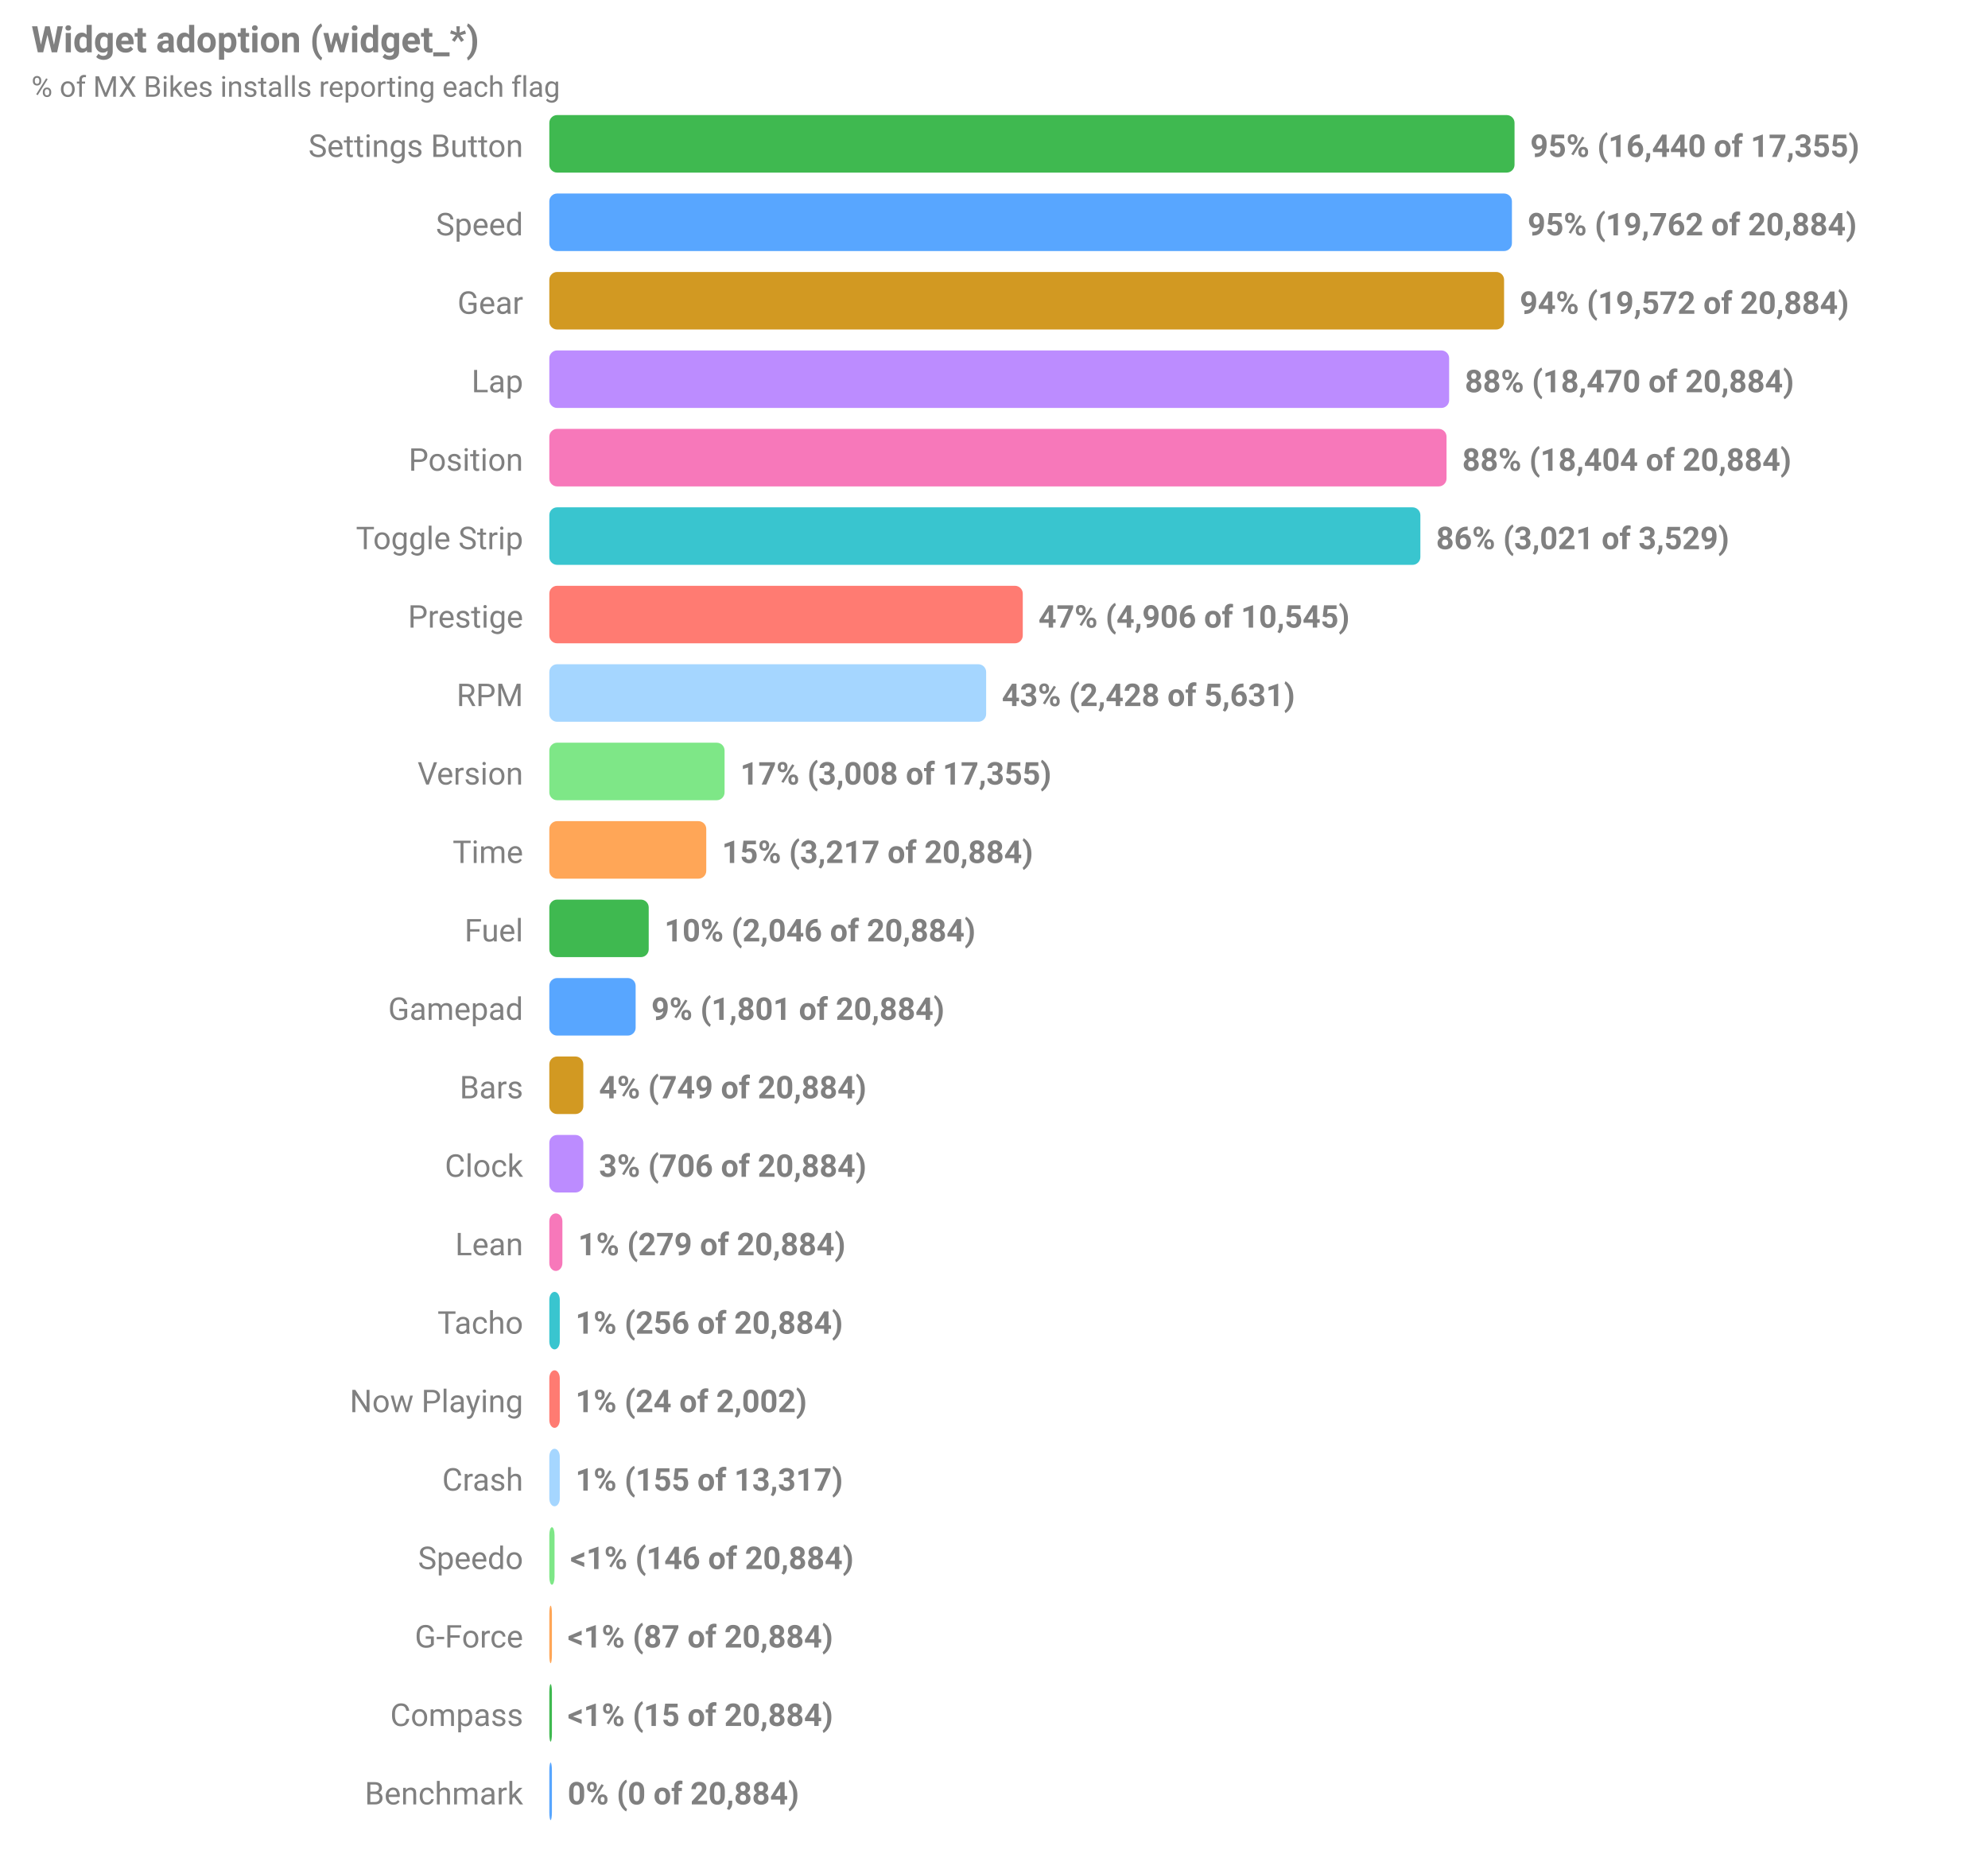
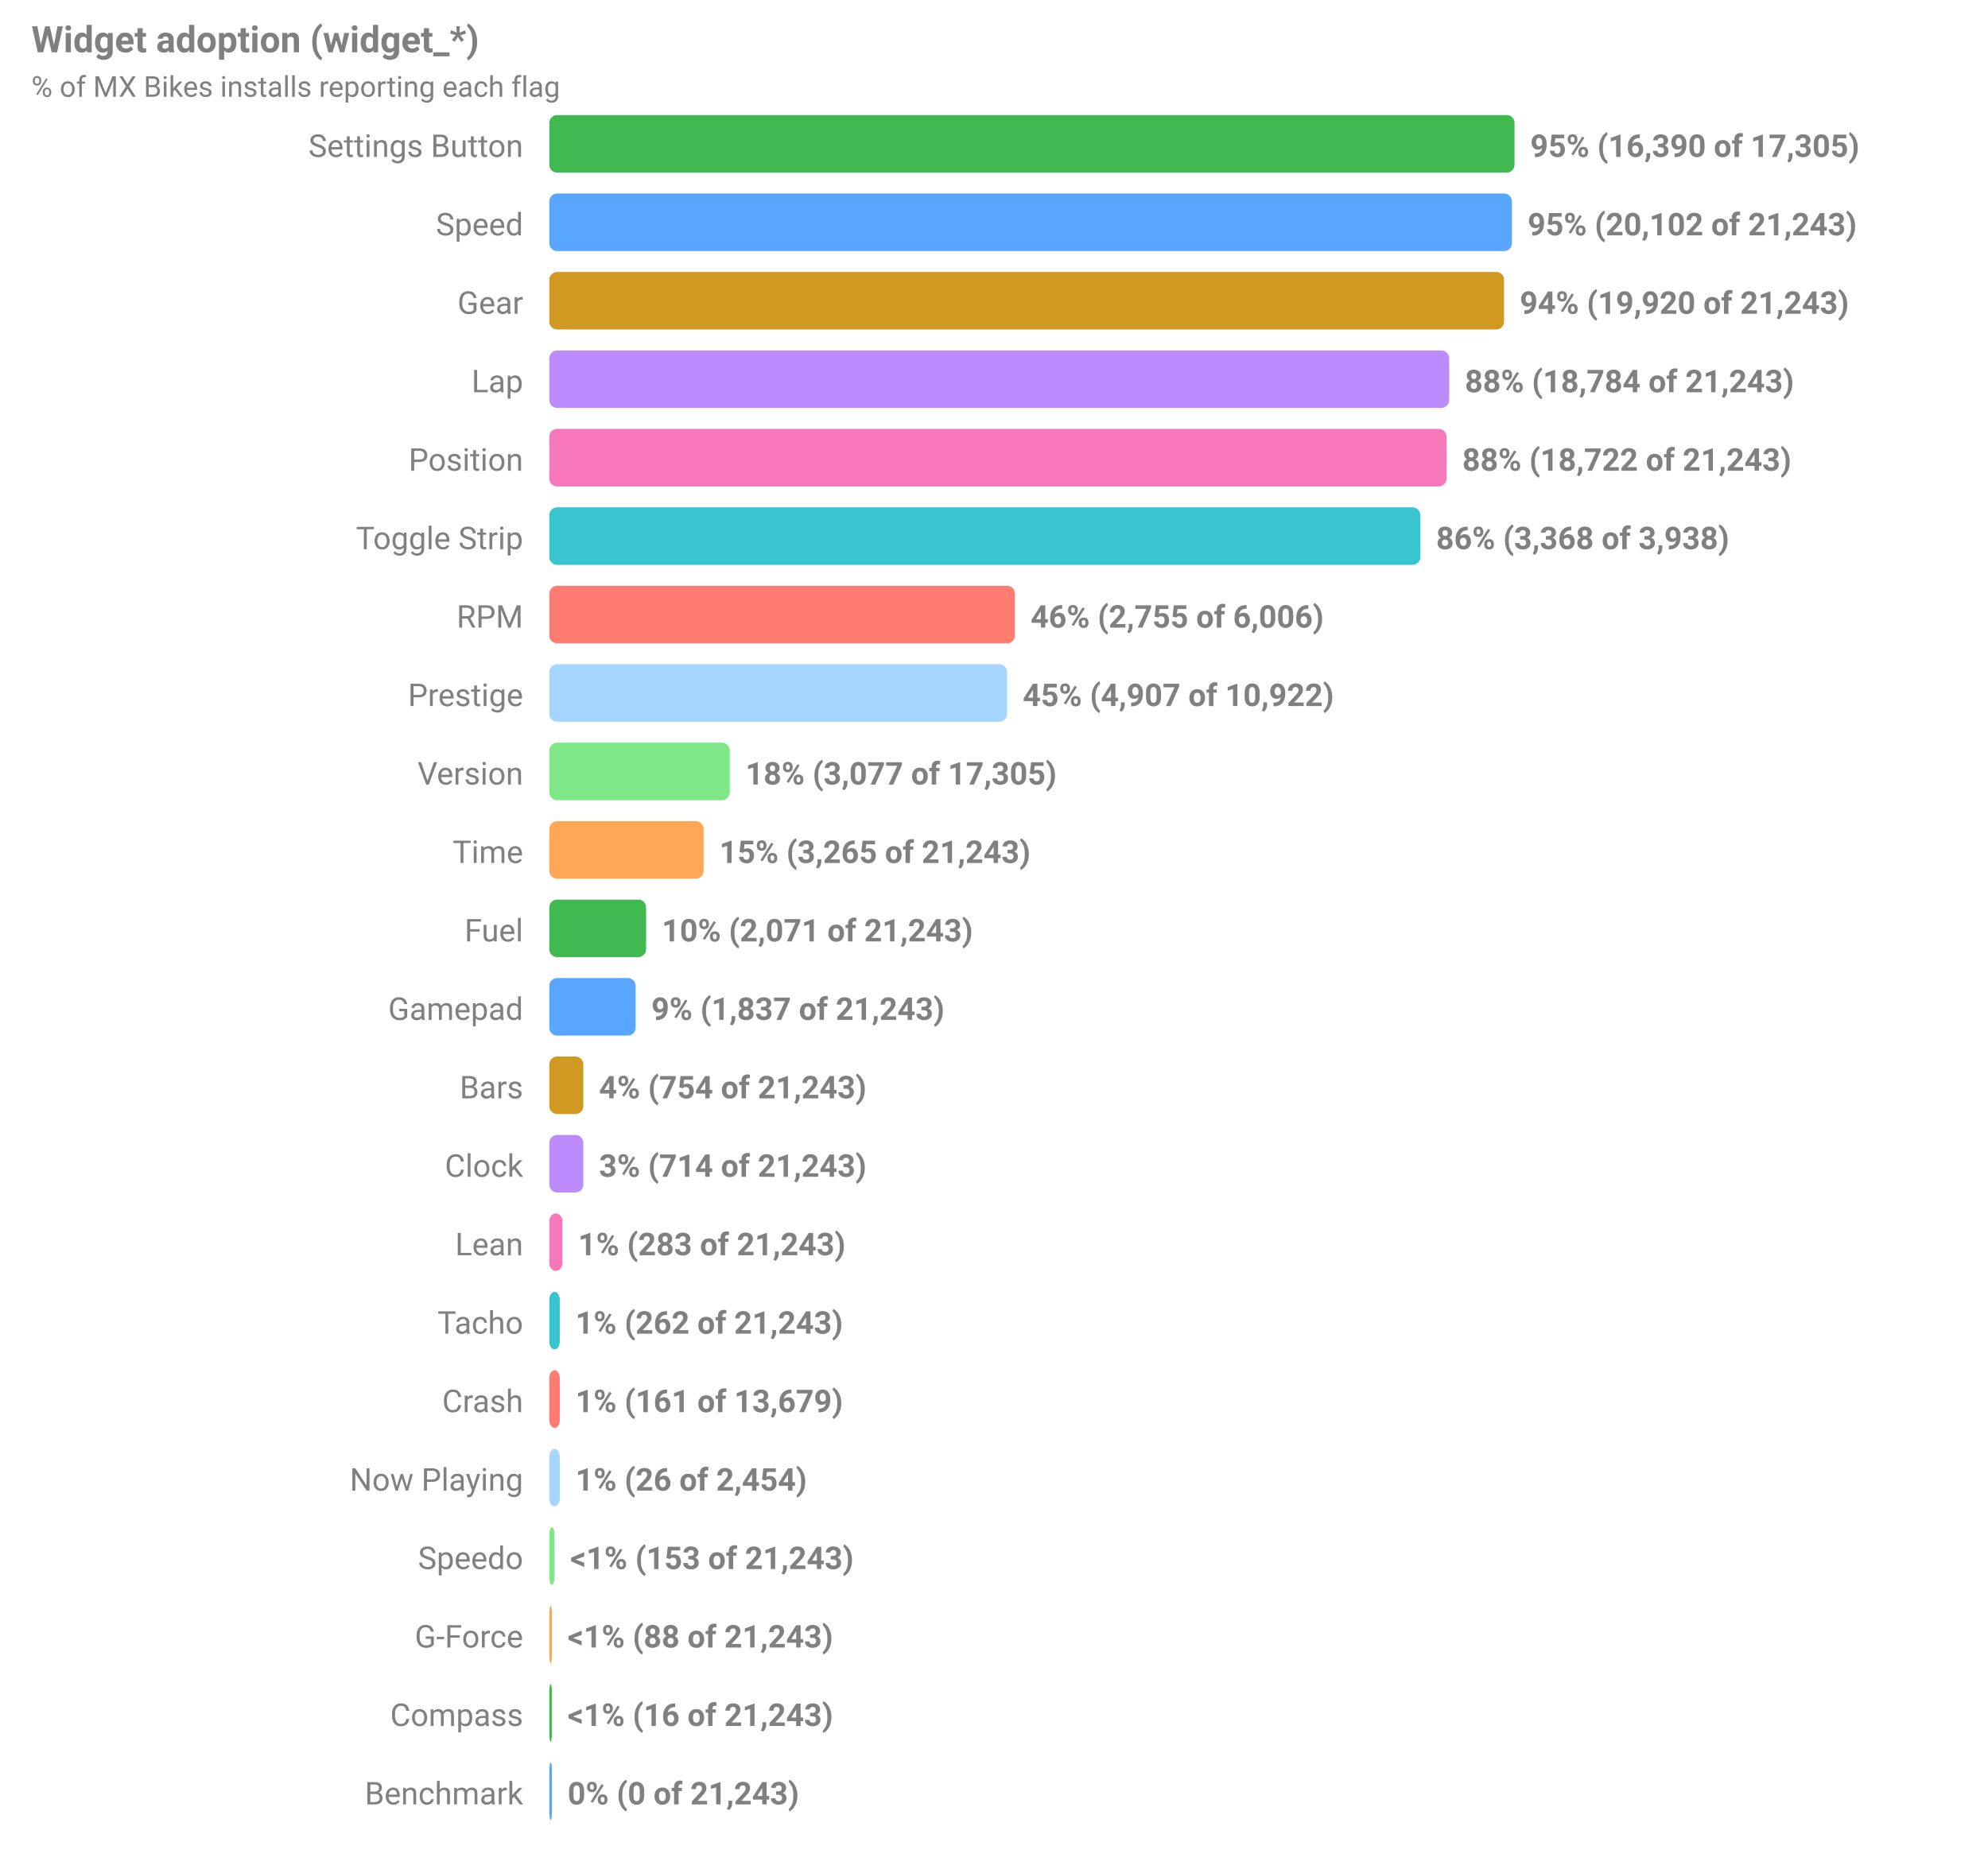
<svg xmlns="http://www.w3.org/2000/svg" width="760" height="716" viewBox="0 0 760 716" role="img" aria-label="Widget adoption (widget_*)">
  <style>
  text{font-family:-apple-system,BlinkMacSystemFont,'Segoe UI',Roboto,Helvetica,Arial,sans-serif}
  .grid{stroke:#808080;stroke-opacity:.3;stroke-width:1}
  .axis{stroke:#808080;stroke-width:1}
  .lbl{fill:#808080;font-size:12px}
  .val{fill:#808080;font-size:12px;font-weight:600}
  .title{fill:#808080;font-size:14px;font-weight:700}
  .sub{fill:#808080;font-size:11px}
  .gap{fill:#808080;opacity:.12}
  .gaplbl{fill:#808080;font-size:10px;opacity:.85}
  .ico{fill:#808080}
  .t1{fill:#e3b341}
  .t2{fill:#d29922}
  .t3{fill:#b7860b}
  .t4{fill:#946f0f}
</style>
  <text x="12" y="20" class="title">Widget adoption (widget_*)</text>
  <text x="12" y="37" class="sub">% of MX Bikes installs reporting each flag</text>
  <text x="200" y="60" class="lbl" text-anchor="end">Settings Button</text>
-   <rect x="210" y="44" width="369" height="22" rx="3" fill="#3fb950" data-tip="Settings Button: 95% (16,440 of 17,355)" />
-   <text x="585" y="60" class="val">95% (16,440 of 17,355)</text>
+   <rect x="210" y="44" width="369" height="22" rx="3" fill="#3fb950" data-tip="Settings Button: 95% (16,390 of 17,305)" />
+   <text x="585" y="60" class="val">95% (16,390 of 17,305)</text>
  <text x="200" y="90" class="lbl" text-anchor="end">Speed</text>
-   <rect x="210" y="74" width="368" height="22" rx="3" fill="#58a6ff" data-tip="Speed: 95% (19,762 of 20,884)" />
-   <text x="584" y="90" class="val">95% (19,762 of 20,884)</text>
+   <rect x="210" y="74" width="368" height="22" rx="3" fill="#58a6ff" data-tip="Speed: 95% (20,102 of 21,243)" />
+   <text x="584" y="90" class="val">95% (20,102 of 21,243)</text>
  <text x="200" y="120" class="lbl" text-anchor="end">Gear</text>
-   <rect x="210" y="104" width="365" height="22" rx="3" fill="#d29922" data-tip="Gear: 94% (19,572 of 20,884)" />
-   <text x="581" y="120" class="val">94% (19,572 of 20,884)</text>
+   <rect x="210" y="104" width="365" height="22" rx="3" fill="#d29922" data-tip="Gear: 94% (19,920 of 21,243)" />
+   <text x="581" y="120" class="val">94% (19,920 of 21,243)</text>
  <text x="200" y="150" class="lbl" text-anchor="end">Lap</text>
-   <rect x="210" y="134" width="344" height="22" rx="3" fill="#bc8cff" data-tip="Lap: 88% (18,470 of 20,884)" />
-   <text x="560" y="150" class="val">88% (18,470 of 20,884)</text>
+   <rect x="210" y="134" width="344" height="22" rx="3" fill="#bc8cff" data-tip="Lap: 88% (18,784 of 21,243)" />
+   <text x="560" y="150" class="val">88% (18,784 of 21,243)</text>
  <text x="200" y="180" class="lbl" text-anchor="end">Position</text>
-   <rect x="210" y="164" width="343" height="22" rx="3" fill="#f778ba" data-tip="Position: 88% (18,404 of 20,884)" />
-   <text x="559" y="180" class="val">88% (18,404 of 20,884)</text>
+   <rect x="210" y="164" width="343" height="22" rx="3" fill="#f778ba" data-tip="Position: 88% (18,722 of 21,243)" />
+   <text x="559" y="180" class="val">88% (18,722 of 21,243)</text>
  <text x="200" y="210" class="lbl" text-anchor="end">Toggle Strip</text>
-   <rect x="210" y="194" width="333" height="22" rx="3" fill="#39c5cf" data-tip="Toggle Strip: 86% (3,021 of 3,529)" />
-   <text x="549" y="210" class="val">86% (3,021 of 3,529)</text>
-   <text x="200" y="240" class="lbl" text-anchor="end">Prestige</text>
-   <rect x="210" y="224" width="181" height="22" rx="3" fill="#ff7b72" data-tip="Prestige: 47% (4,906 of 10,545)" />
-   <text x="397" y="240" class="val">47% (4,906 of 10,545)</text>
-   <text x="200" y="270" class="lbl" text-anchor="end">RPM</text>
-   <rect x="210" y="254" width="167" height="22" rx="3" fill="#a5d6ff" data-tip="RPM: 43% (2,428 of 5,631)" />
-   <text x="383" y="270" class="val">43% (2,428 of 5,631)</text>
+   <rect x="210" y="194" width="333" height="22" rx="3" fill="#39c5cf" data-tip="Toggle Strip: 86% (3,368 of 3,938)" />
+   <text x="549" y="210" class="val">86% (3,368 of 3,938)</text>
+   <text x="200" y="240" class="lbl" text-anchor="end">RPM</text>
+   <rect x="210" y="224" width="178" height="22" rx="3" fill="#ff7b72" data-tip="RPM: 46% (2,755 of 6,006)" />
+   <text x="394" y="240" class="val">46% (2,755 of 6,006)</text>
+   <text x="200" y="270" class="lbl" text-anchor="end">Prestige</text>
+   <rect x="210" y="254" width="175" height="22" rx="3" fill="#a5d6ff" data-tip="Prestige: 45% (4,907 of 10,922)" />
+   <text x="391" y="270" class="val">45% (4,907 of 10,922)</text>
  <text x="200" y="300" class="lbl" text-anchor="end">Version</text>
-   <rect x="210" y="284" width="67" height="22" rx="3" fill="#7ee787" data-tip="Version: 17% (3,008 of 17,355)" />
-   <text x="283" y="300" class="val">17% (3,008 of 17,355)</text>
+   <rect x="210" y="284" width="69" height="22" rx="3" fill="#7ee787" data-tip="Version: 18% (3,077 of 17,305)" />
+   <text x="285" y="300" class="val">18% (3,077 of 17,305)</text>
  <text x="200" y="330" class="lbl" text-anchor="end">Time</text>
-   <rect x="210" y="314" width="60" height="22" rx="3" fill="#ffa657" data-tip="Time: 15% (3,217 of 20,884)" />
-   <text x="276" y="330" class="val">15% (3,217 of 20,884)</text>
+   <rect x="210" y="314" width="59" height="22" rx="3" fill="#ffa657" data-tip="Time: 15% (3,265 of 21,243)" />
+   <text x="275" y="330" class="val">15% (3,265 of 21,243)</text>
  <text x="200" y="360" class="lbl" text-anchor="end">Fuel</text>
-   <rect x="210" y="344" width="38" height="22" rx="3" fill="#3fb950" data-tip="Fuel: 10% (2,046 of 20,884)" />
-   <text x="254" y="360" class="val">10% (2,046 of 20,884)</text>
+   <rect x="210" y="344" width="37" height="22" rx="3" fill="#3fb950" data-tip="Fuel: 10% (2,071 of 21,243)" />
+   <text x="253" y="360" class="val">10% (2,071 of 21,243)</text>
  <text x="200" y="390" class="lbl" text-anchor="end">Gamepad</text>
-   <rect x="210" y="374" width="33" height="22" rx="3" fill="#58a6ff" data-tip="Gamepad: 9% (1,801 of 20,884)" />
-   <text x="249" y="390" class="val">9% (1,801 of 20,884)</text>
+   <rect x="210" y="374" width="33" height="22" rx="3" fill="#58a6ff" data-tip="Gamepad: 9% (1,837 of 21,243)" />
+   <text x="249" y="390" class="val">9% (1,837 of 21,243)</text>
  <text x="200" y="420" class="lbl" text-anchor="end">Bars</text>
-   <rect x="210" y="404" width="13" height="22" rx="3" fill="#d29922" data-tip="Bars: 4% (749 of 20,884)" />
-   <text x="229" y="420" class="val">4% (749 of 20,884)</text>
+   <rect x="210" y="404" width="13" height="22" rx="3" fill="#d29922" data-tip="Bars: 4% (754 of 21,243)" />
+   <text x="229" y="420" class="val">4% (754 of 21,243)</text>
  <text x="200" y="450" class="lbl" text-anchor="end">Clock</text>
-   <rect x="210" y="434" width="13" height="22" rx="3" fill="#bc8cff" data-tip="Clock: 3% (706 of 20,884)" />
-   <text x="229" y="450" class="val">3% (706 of 20,884)</text>
+   <rect x="210" y="434" width="13" height="22" rx="3" fill="#bc8cff" data-tip="Clock: 3% (714 of 21,243)" />
+   <text x="229" y="450" class="val">3% (714 of 21,243)</text>
  <text x="200" y="480" class="lbl" text-anchor="end">Lean</text>
-   <rect x="210" y="464" width="5" height="22" rx="3" fill="#f778ba" data-tip="Lean: 1% (279 of 20,884)" />
-   <text x="221" y="480" class="val">1% (279 of 20,884)</text>
+   <rect x="210" y="464" width="5" height="22" rx="3" fill="#f778ba" data-tip="Lean: 1% (283 of 21,243)" />
+   <text x="221" y="480" class="val">1% (283 of 21,243)</text>
  <text x="200" y="510" class="lbl" text-anchor="end">Tacho</text>
-   <rect x="210" y="494" width="4" height="22" rx="3" fill="#39c5cf" data-tip="Tacho: 1% (256 of 20,884)" />
-   <text x="220" y="510" class="val">1% (256 of 20,884)</text>
-   <text x="200" y="540" class="lbl" text-anchor="end">Now Playing</text>
-   <rect x="210" y="524" width="4" height="22" rx="3" fill="#ff7b72" data-tip="Now Playing: 1% (24 of 2,002)" />
-   <text x="220" y="540" class="val">1% (24 of 2,002)</text>
-   <text x="200" y="570" class="lbl" text-anchor="end">Crash</text>
-   <rect x="210" y="554" width="4" height="22" rx="3" fill="#a5d6ff" data-tip="Crash: 1% (155 of 13,317)" />
-   <text x="220" y="570" class="val">1% (155 of 13,317)</text>
+   <rect x="210" y="494" width="4" height="22" rx="3" fill="#39c5cf" data-tip="Tacho: 1% (262 of 21,243)" />
+   <text x="220" y="510" class="val">1% (262 of 21,243)</text>
+   <text x="200" y="540" class="lbl" text-anchor="end">Crash</text>
+   <rect x="210" y="524" width="4" height="22" rx="3" fill="#ff7b72" data-tip="Crash: 1% (161 of 13,679)" />
+   <text x="220" y="540" class="val">1% (161 of 13,679)</text>
+   <text x="200" y="570" class="lbl" text-anchor="end">Now Playing</text>
+   <rect x="210" y="554" width="4" height="22" rx="3" fill="#a5d6ff" data-tip="Now Playing: 1% (26 of 2,454)" />
+   <text x="220" y="570" class="val">1% (26 of 2,454)</text>
  <text x="200" y="600" class="lbl" text-anchor="end">Speedo</text>
-   <rect x="210" y="584" width="2" height="22" rx="3" fill="#7ee787" data-tip="Speedo: &lt;1% (146 of 20,884)" />
-   <text x="218" y="600" class="val">&lt;1% (146 of 20,884)</text>
+   <rect x="210" y="584" width="2" height="22" rx="3" fill="#7ee787" data-tip="Speedo: &lt;1% (153 of 21,243)" />
+   <text x="218" y="600" class="val">&lt;1% (153 of 21,243)</text>
  <text x="200" y="630" class="lbl" text-anchor="end">G-Force</text>
-   <rect x="210" y="614" width="1" height="22" rx="3" fill="#ffa657" data-tip="G-Force: &lt;1% (87 of 20,884)" />
-   <text x="217" y="630" class="val">&lt;1% (87 of 20,884)</text>
+   <rect x="210" y="614" width="1" height="22" rx="3" fill="#ffa657" data-tip="G-Force: &lt;1% (88 of 21,243)" />
+   <text x="217" y="630" class="val">&lt;1% (88 of 21,243)</text>
  <text x="200" y="660" class="lbl" text-anchor="end">Compass</text>
-   <rect x="210" y="644" width="1" height="22" rx="3" fill="#3fb950" data-tip="Compass: &lt;1% (15 of 20,884)" />
-   <text x="217" y="660" class="val">&lt;1% (15 of 20,884)</text>
+   <rect x="210" y="644" width="1" height="22" rx="3" fill="#3fb950" data-tip="Compass: &lt;1% (16 of 21,243)" />
+   <text x="217" y="660" class="val">&lt;1% (16 of 21,243)</text>
  <text x="200" y="690" class="lbl" text-anchor="end">Benchmark</text>
-   <rect x="210" y="674" width="1" height="22" rx="3" fill="#58a6ff" data-tip="Benchmark: 0% (0 of 20,884)" />
-   <text x="217" y="690" class="val">0% (0 of 20,884)</text>
+   <rect x="210" y="674" width="1" height="22" rx="3" fill="#58a6ff" data-tip="Benchmark: 0% (0 of 21,243)" />
+   <text x="217" y="690" class="val">0% (0 of 21,243)</text>
</svg>
